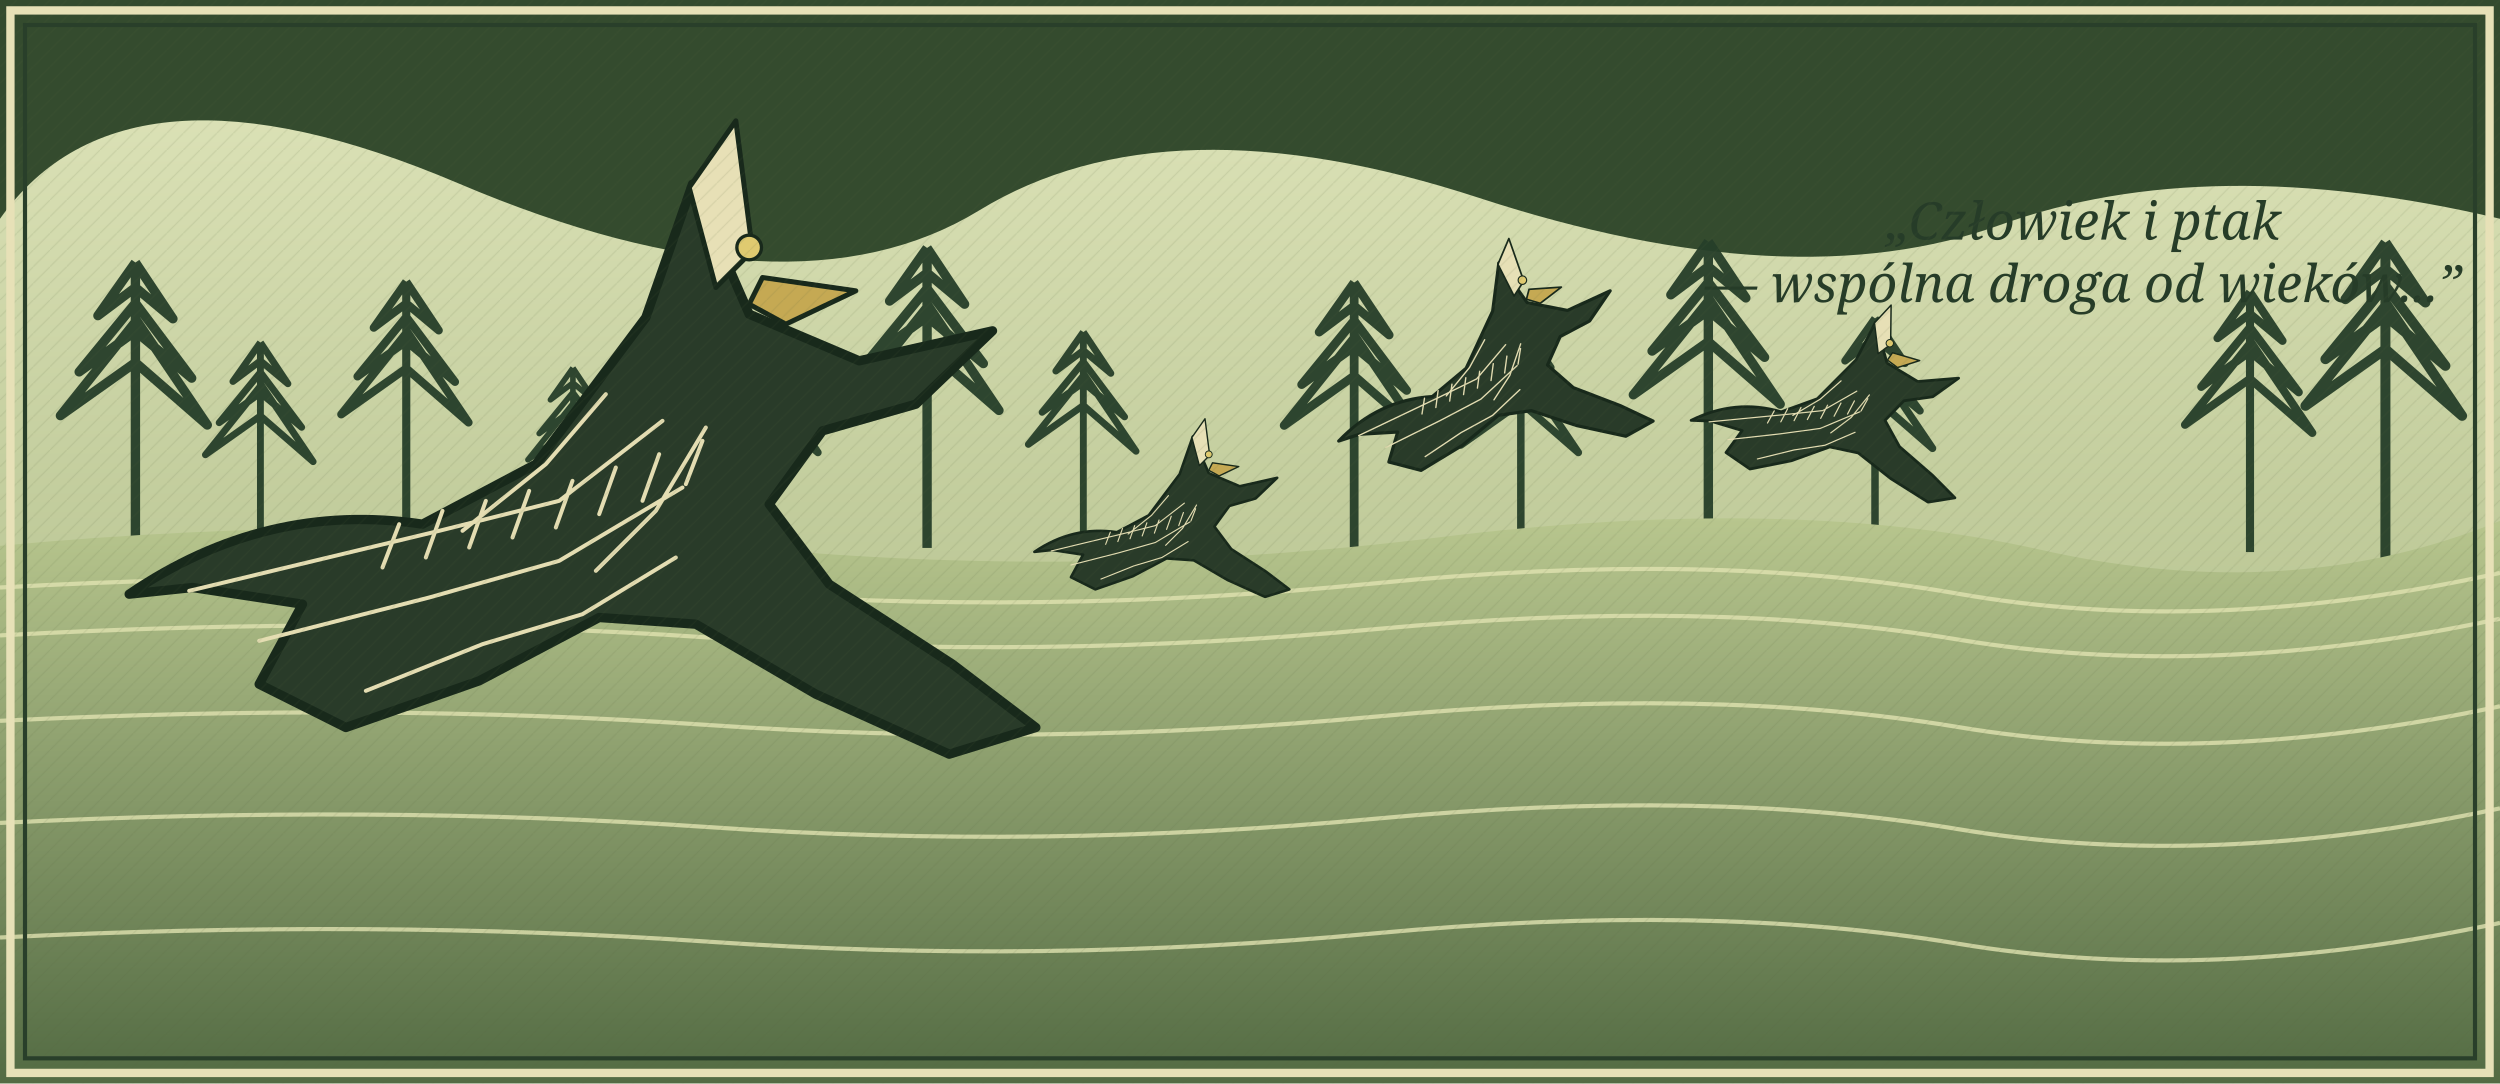
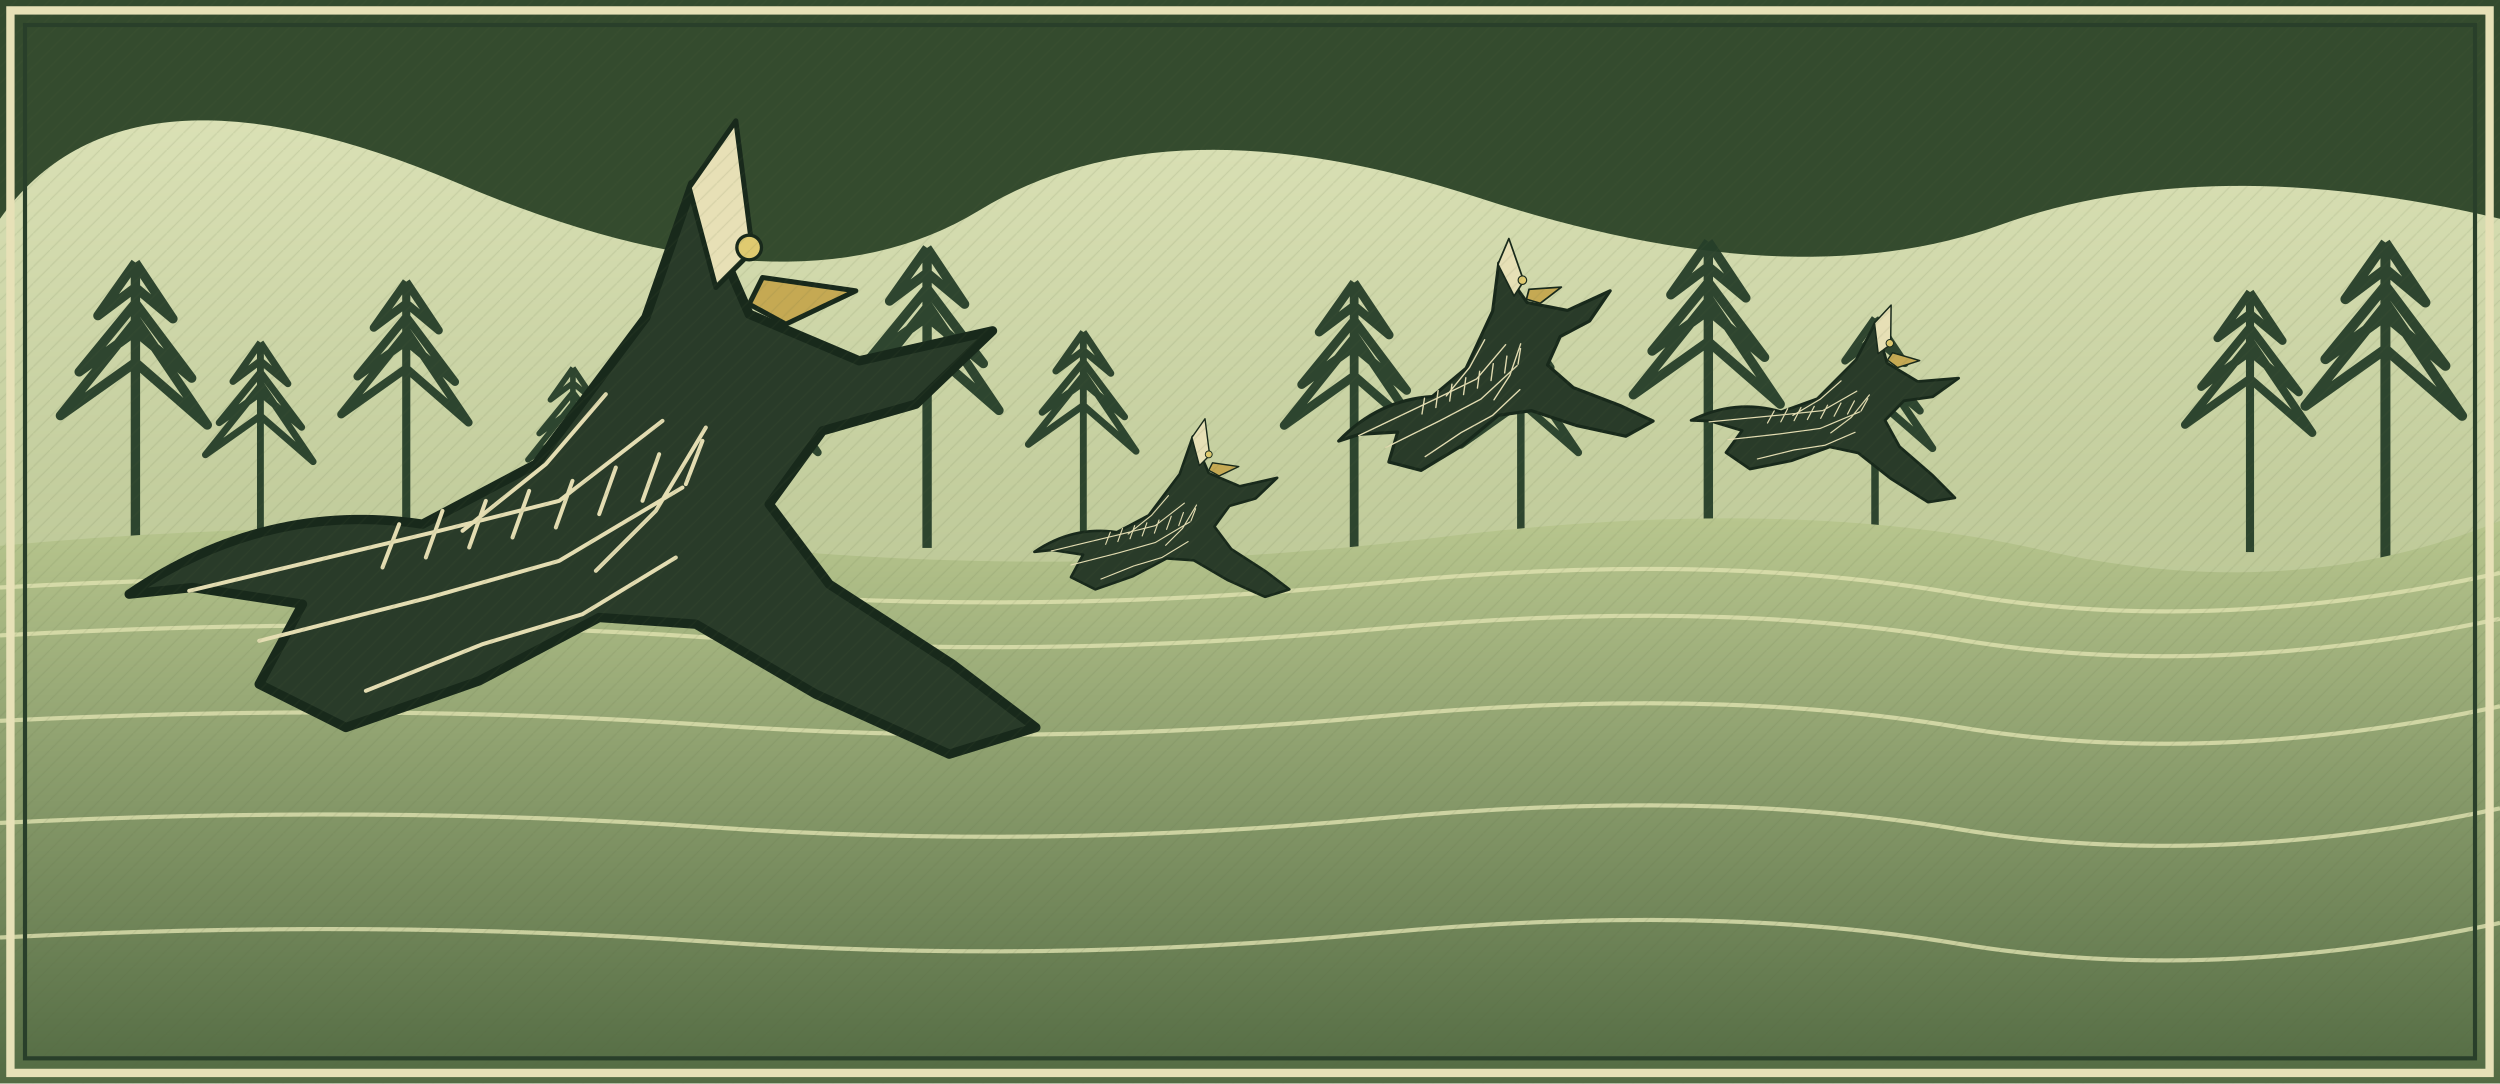
<svg xmlns="http://www.w3.org/2000/svg" viewBox="0 0 1200 520">
  <defs>
    <linearGradient id="sky" x2="0" y2="1">
      <stop stop-color="#e2e7bd" />
      <stop offset="1" stop-color="#9eaf78" />
    </linearGradient>
    <linearGradient id="water" x2="0" y2="1">
      <stop stop-color="#b8c68e" />
      <stop offset="1" stop-color="#536b43" />
    </linearGradient>
    <pattern id="engrave" width="8" height="8" patternUnits="userSpaceOnUse">
      <path d="M0 8L8 0" stroke="#53633b" stroke-width=".6" opacity=".45" />
    </pattern>
    <g id="pine" stroke="#263e29" stroke-linejoin="round">
      <path d="M0 0V-95m0 18-24 30 24-17 23 20-23-34m0-5-18 22 18-13 18 15-18-24m0-13-12 17 12-9 12 10-12-18" fill="none" stroke-width="3" />
    </g>
    <g id="falcon" stroke="#18291b" stroke-linejoin="round" stroke-linecap="round">
      <path fill="#293b29" stroke-width="2.8" d="M-130 22Q-89-6-42 1L-8-17 25-61 39-101 56-62 89-48 129-57 106-35 78-27 62-5 80 19 117 43 142 62 116 70 76 52 40 31 11 29-25 48-65 62-91 49-78 25-111 20Z" />
      <path fill="#e7e0b6" stroke-width="1.5" d="M38-100l14-20 5 39-11 11Z" />
      <path fill="#c5a953" stroke-width="1.5" d="M60-73l28 4-21 10-11-6Z" />
      <circle cx="56" cy="-82" r="3.7" fill="#dfca70" />
      <path fill="none" stroke="#e4ddb2" stroke-width="1.2" d="M-112 21l75-18 36-9 31-24M-91 36l51-13 39-11 37-22M-59 51l35-14 30-9 28-17M-30 3l25-20 18-21m-3 53 18-18 15-25m-97 42 5-13m8 10 5-14m8 11 5-14m8 11 5-14m8 11 5-14m8 10 5-14m8 10 5-14m8 9 5-13" />
    </g>
  </defs>
  <rect width="1200" height="520" fill="url(#sky)" />
  <path d="M0 0H1200V105Q1060 72 960 108T710 95T470 101T220 88T0 105Z" fill="#344b2e" />
  <g opacity=".95">
    <use href="#pine" transform="translate(65 270) scale(1.5)" />
    <use href="#pine" transform="translate(125 270) scale(1.1)" />
    <use href="#pine" transform="translate(195 260) scale(1.3)" />
    <use href="#pine" transform="translate(275 263) scale(.9)" />
    <use href="#pine" transform="translate(365 270) scale(1.2)" />
    <use href="#pine" transform="translate(445 263) scale(1.5)" />
    <use href="#pine" transform="translate(520 265) scale(1.1)" />
    <use href="#pine" transform="translate(650 270) scale(1.4)" />
    <use href="#pine" transform="translate(730 270) scale(1.2)" />
    <use href="#pine" transform="translate(820 260) scale(1.5)" />
    <use href="#pine" transform="translate(900 268) scale(1.2)" />
    <use href="#pine" transform="translate(1080 265) scale(1.3)" />
    <use href="#pine" transform="translate(1145 270) scale(1.6)" />
  </g>
  <path d="M0 262Q180 245 350 262T690 258T980 264T1200 250V520H0Z" fill="url(#water)" />
  <g fill="none" stroke="#e0e2b0" stroke-width="2" opacity=".8">
    <path d="M0 282Q180 272 340 284T660 280T940 285T1200 275M0 305Q180 295 340 306T660 302T940 307T1200 297M0 346Q180 337 340 348T660 344T940 349T1200 339M0 395Q180 386 340 397T660 393T940 398T1200 388M0 450Q180 441 340 452T660 448T940 453T1200 443" />
  </g>
  <g transform="translate(270 250) scale(1.6)">
    <use href="#falcon" />
  </g>
  <g transform="translate(710 185) scale(.55) rotate(-12)">
    <use href="#falcon" />
  </g>
  <g transform="translate(875 200) scale(.48) rotate(8)">
    <use href="#falcon" />
  </g>
  <g transform="translate(555 255) scale(.45)">
    <use href="#falcon" />
  </g>
-   <g fill="#263c28" font-family="Georgia,serif" font-style="italic" text-anchor="middle">
-     <text x="1000" y="115" font-size="25">„Człowiek i ptak</text>
-     <text x="1000" y="145" font-size="25">— wspólna droga od wieków...”</text>
-   </g>
  <rect width="1200" height="520" fill="url(#engrave)" opacity=".25" />
  <rect x="5" y="5" width="1190" height="510" fill="none" stroke="#e7e1b7" stroke-width="4" />
  <rect x="12" y="12" width="1176" height="496" fill="none" stroke="#293f2a" stroke-width="2" />
</svg>
